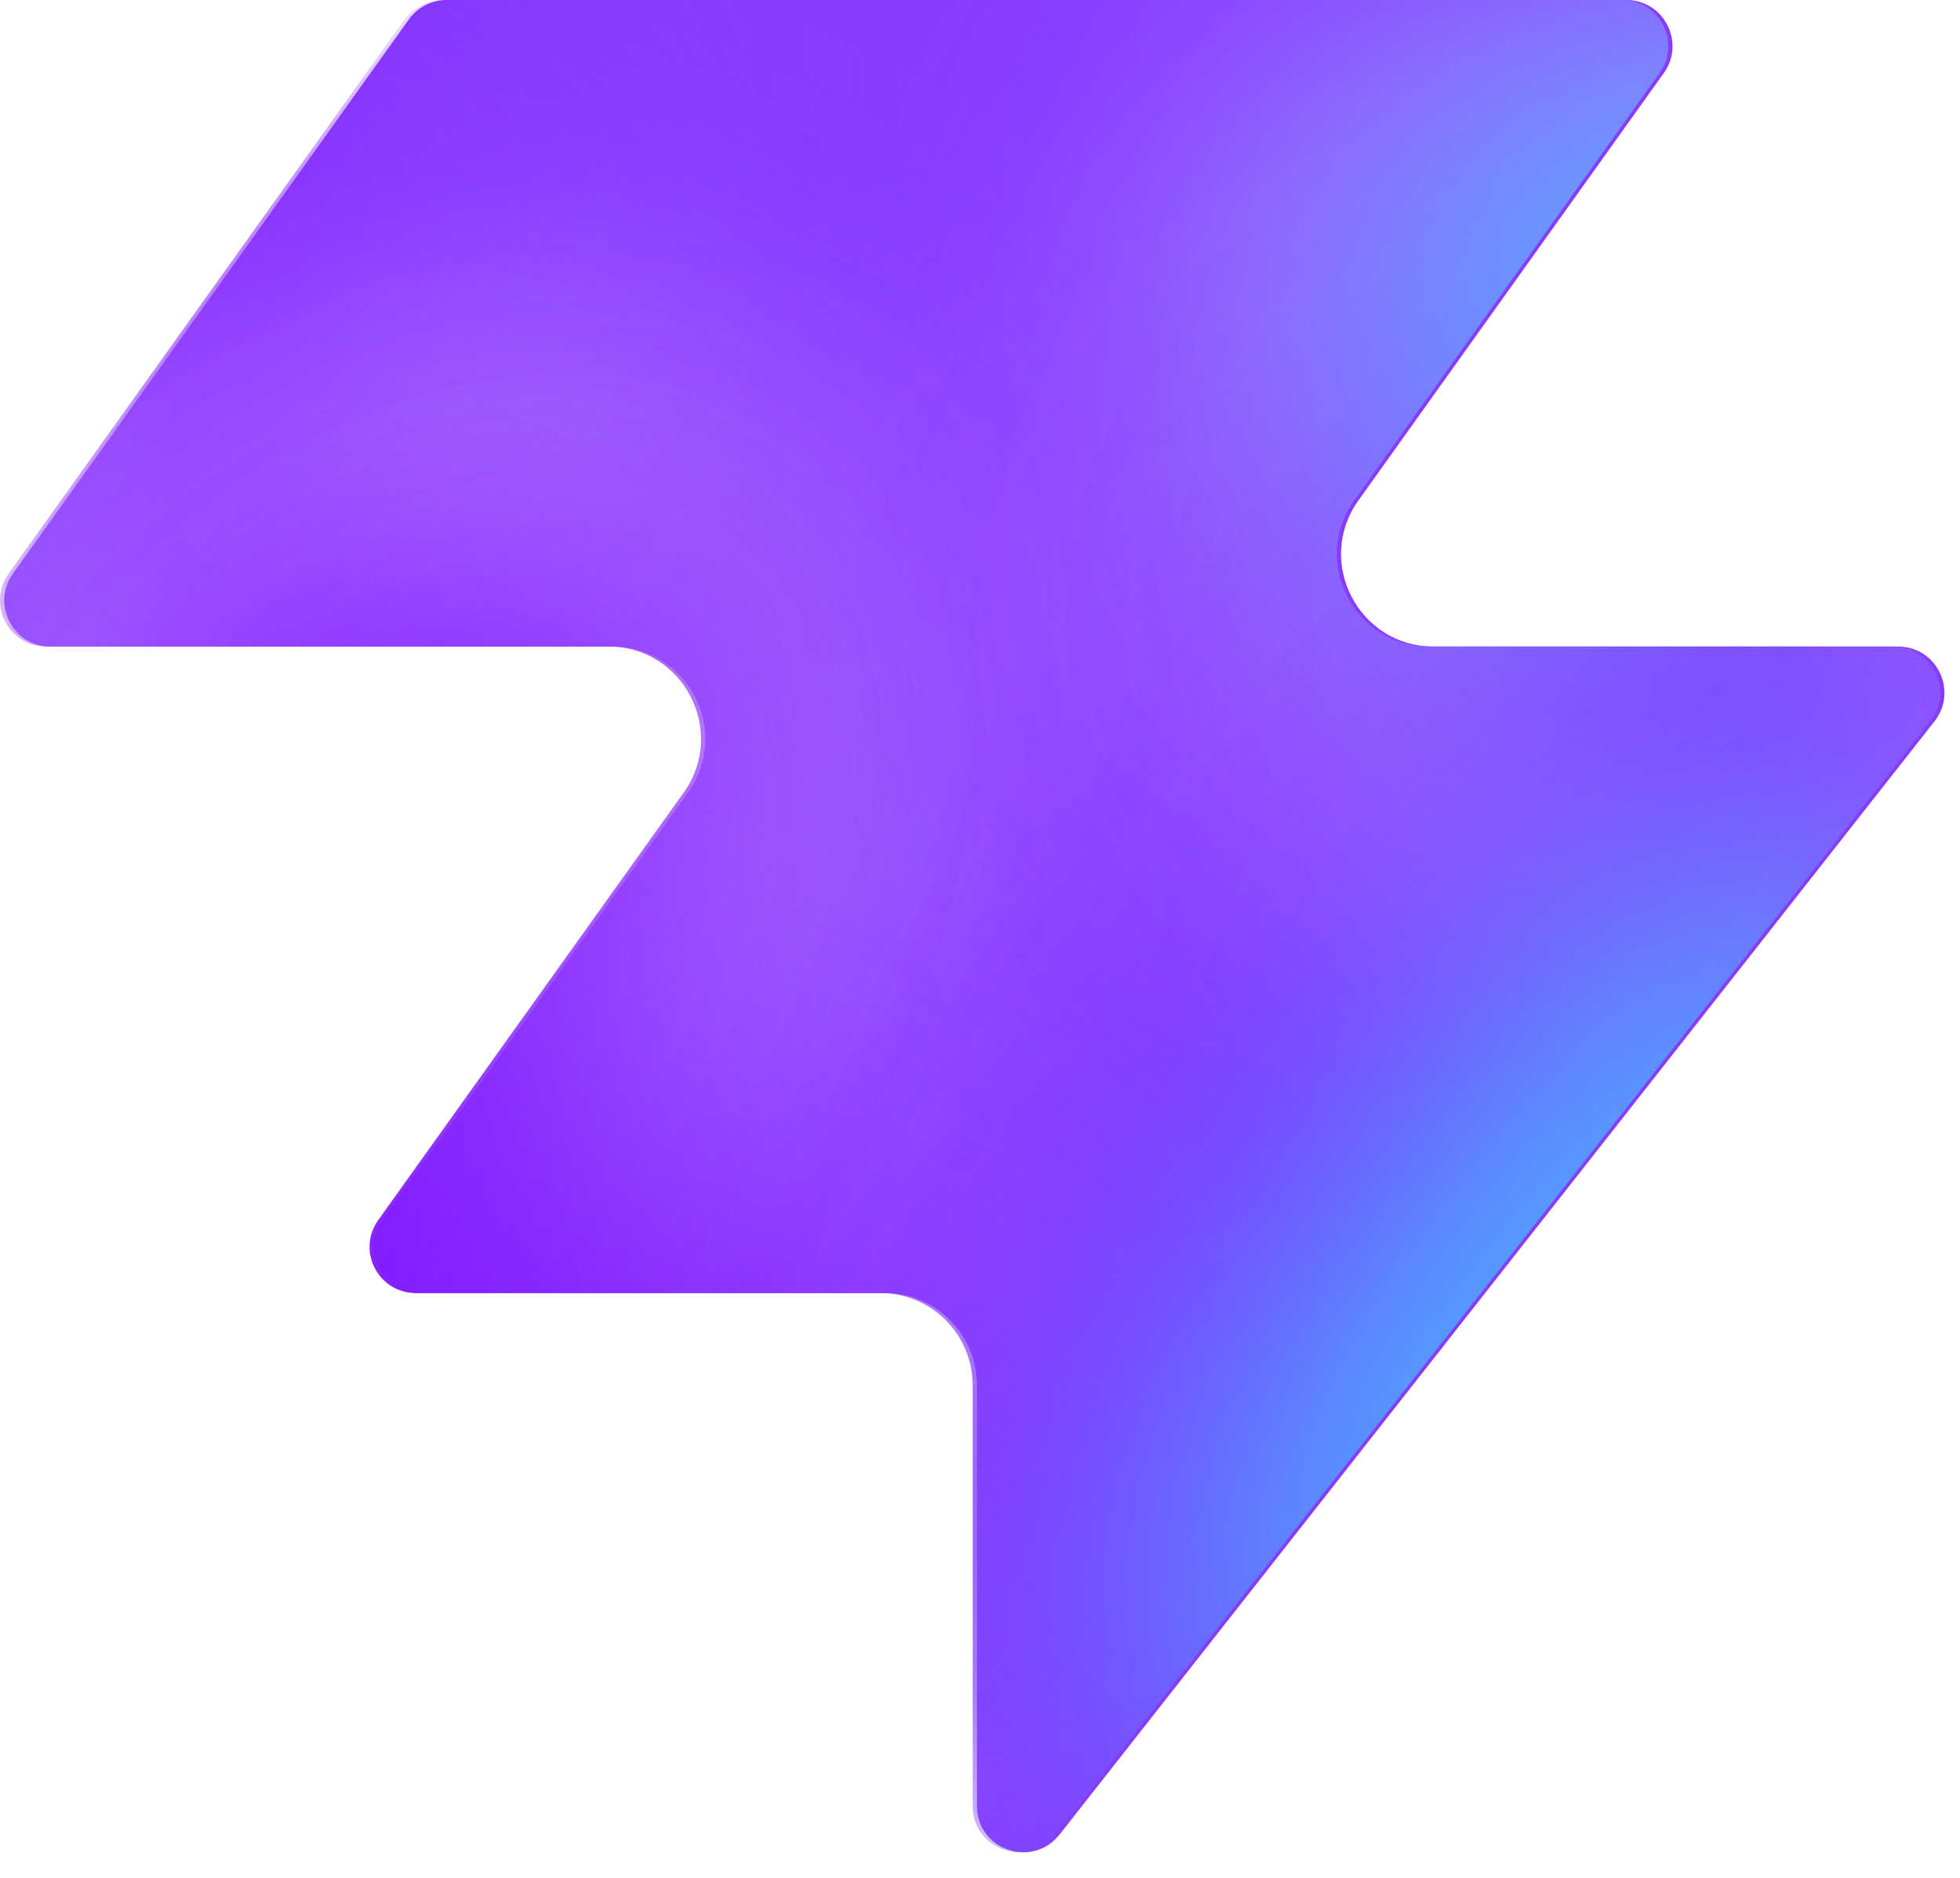
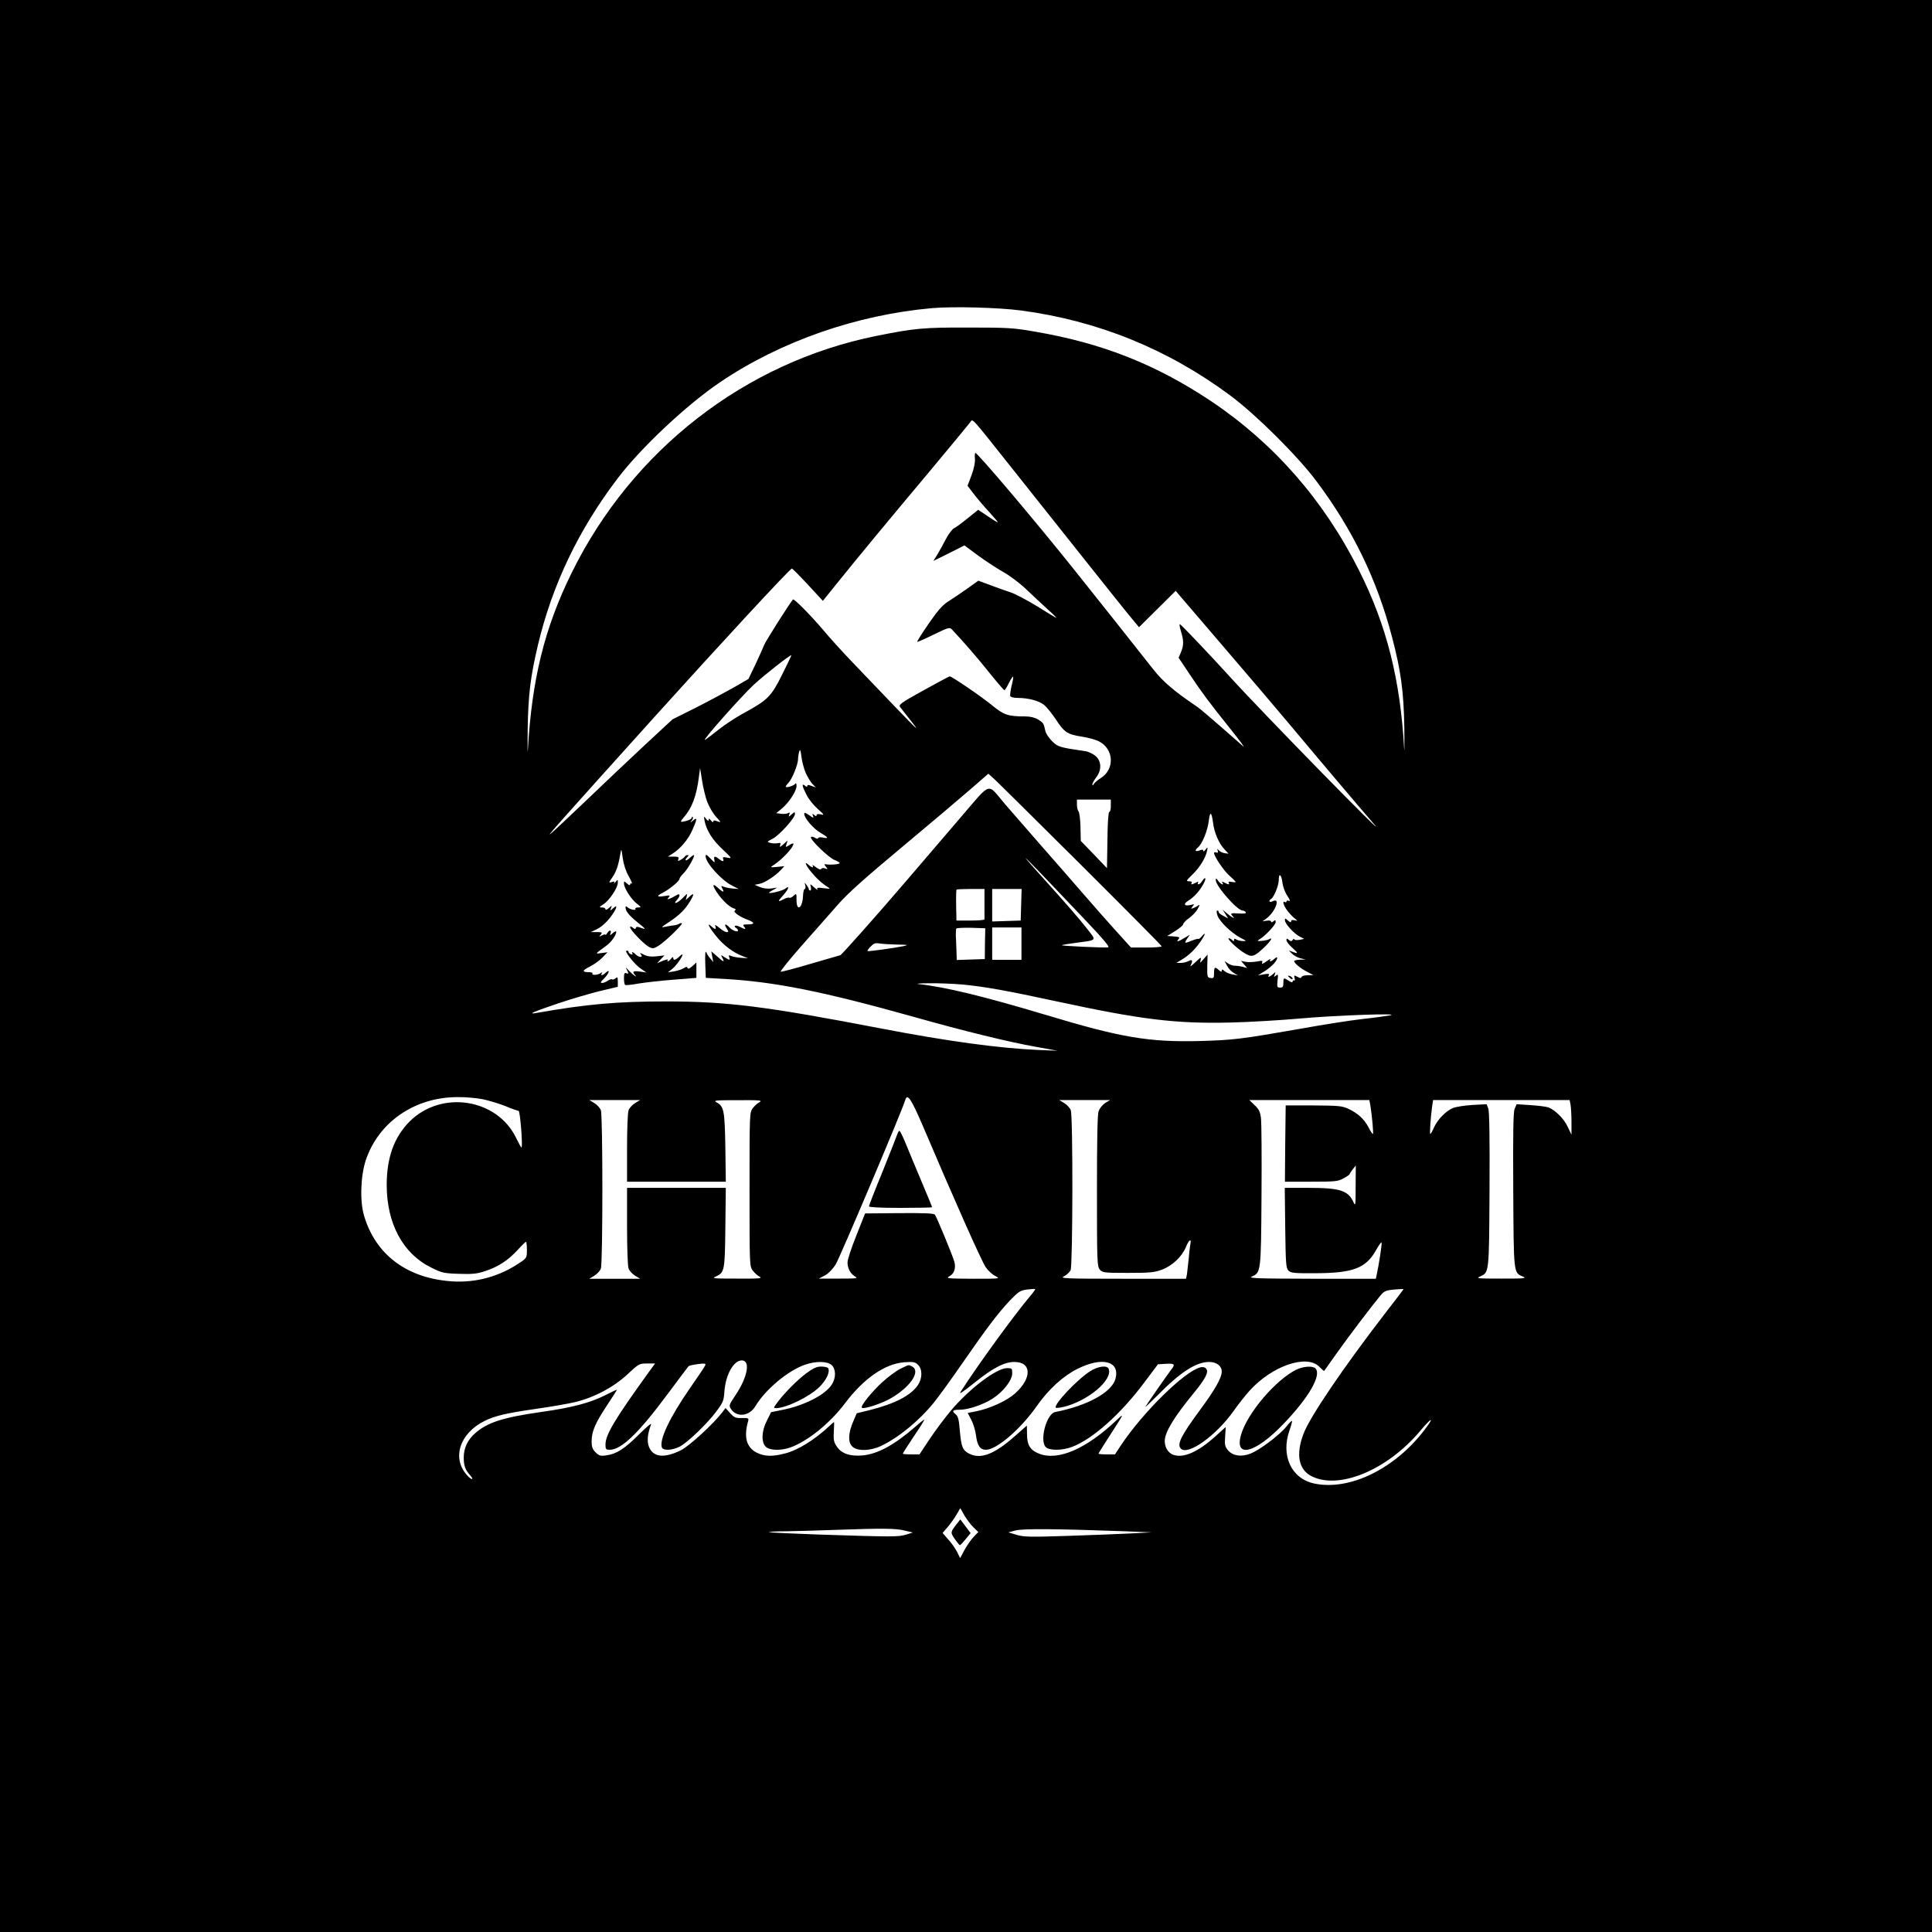
- <svg xmlns="http://www.w3.org/2000/svg" width="48" height="46" fill="none" viewBox="0 0 48 46">
-   <path fill="#863bff" d="M25.946 44.938c-.664.845-2.021.375-2.021-.698V33.937a2.26 2.26 0 0 0-2.262-2.262H10.287c-.92 0-1.456-1.04-.92-1.788l7.48-10.471c1.07-1.497 0-3.578-1.842-3.578H1.237c-.92 0-1.456-1.04-.92-1.788L10.013.474c.214-.297.556-.474.92-.474h28.894c.92 0 1.456 1.04.92 1.788l-7.48 10.471c-1.07 1.498 0 3.579 1.842 3.579h11.377c.943 0 1.473 1.088.89 1.83L25.947 44.94z" style="fill:#863bff;fill:color(display-p3 .525 .23 1);fill-opacity:1" />
-   <mask id="a" width="48" height="46" x="0" y="0" maskUnits="userSpaceOnUse" style="mask-type:alpha">
-     <path fill="#000" d="M25.842 44.938c-.664.844-2.021.375-2.021-.698V33.937a2.26 2.26 0 0 0-2.262-2.262H10.183c-.92 0-1.456-1.04-.92-1.788l7.48-10.471c1.07-1.498 0-3.579-1.842-3.579H1.133c-.92 0-1.456-1.04-.92-1.787L9.91.473c.214-.297.556-.474.92-.474h28.894c.92 0 1.456 1.04.92 1.788l-7.48 10.471c-1.07 1.498 0 3.578 1.842 3.578h11.377c.943 0 1.473 1.088.89 1.832L25.843 44.94z" style="fill:#000;fill-opacity:1" />
-   </mask>
-   <g mask="url(#a)">
-     <g filter="url(#b)">
-       <ellipse cx="5.508" cy="14.704" fill="#ede6ff" rx="5.508" ry="14.704" style="fill:#ede6ff;fill:color(display-p3 .927 .903 1);fill-opacity:1" transform="matrix(.00324 1 1 -.00324 -4.47 31.516)" />
-     </g>
-     <g filter="url(#c)">
-       <ellipse cx="10.399" cy="29.851" fill="#ede6ff" rx="10.399" ry="29.851" style="fill:#ede6ff;fill:color(display-p3 .927 .903 1);fill-opacity:1" transform="matrix(.00324 1 1 -.00324 -39.328 7.883)" />
-     </g>
-     <g filter="url(#d)">
-       <ellipse cx="5.508" cy="30.487" fill="#7e14ff" rx="5.508" ry="30.487" style="fill:#7e14ff;fill:color(display-p3 .492 .077 1);fill-opacity:1" transform="rotate(89.814 -25.913 -14.639)scale(1 -1)" />
-     </g>
-     <g filter="url(#e)">
-       <ellipse cx="5.508" cy="30.599" fill="#7e14ff" rx="5.508" ry="30.599" style="fill:#7e14ff;fill:color(display-p3 .492 .077 1);fill-opacity:1" transform="rotate(89.814 -32.644 -3.334)scale(1 -1)" />
-     </g>
-     <g filter="url(#f)">
-       <ellipse cx="5.508" cy="30.599" fill="#7e14ff" rx="5.508" ry="30.599" style="fill:#7e14ff;fill:color(display-p3 .492 .077 1);fill-opacity:1" transform="matrix(.00324 1 1 -.00324 -34.34 30.47)" />
-     </g>
-     <g filter="url(#g)">
-       <ellipse cx="14.072" cy="22.078" fill="#ede6ff" rx="14.072" ry="22.078" style="fill:#ede6ff;fill:color(display-p3 .927 .903 1);fill-opacity:1" transform="rotate(93.35 24.506 48.493)scale(-1 1)" />
-     </g>
-     <g filter="url(#h)">
-       <ellipse cx="3.47" cy="21.501" fill="#7e14ff" rx="3.47" ry="21.501" style="fill:#7e14ff;fill:color(display-p3 .492 .077 1);fill-opacity:1" transform="rotate(89.009 28.708 47.59)scale(-1 1)" />
-     </g>
-     <g filter="url(#i)">
-       <ellipse cx="3.47" cy="21.501" fill="#7e14ff" rx="3.47" ry="21.501" style="fill:#7e14ff;fill:color(display-p3 .492 .077 1);fill-opacity:1" transform="rotate(89.009 28.708 47.59)scale(-1 1)" />
-     </g>
-     <g filter="url(#j)">
-       <ellipse cx=".387" cy="8.972" fill="#7e14ff" rx="4.407" ry="29.108" style="fill:#7e14ff;fill:color(display-p3 .492 .077 1);fill-opacity:1" transform="rotate(39.51 .387 8.972)" />
-     </g>
-     <g filter="url(#k)">
-       <ellipse cx="47.523" cy="-6.092" fill="#7e14ff" rx="4.407" ry="29.108" style="fill:#7e14ff;fill:color(display-p3 .492 .077 1);fill-opacity:1" transform="rotate(37.892 47.523 -6.092)" />
-     </g>
-     <g filter="url(#l)">
-       <ellipse cx="41.412" cy="6.333" fill="#47bfff" rx="5.971" ry="9.665" style="fill:#47bfff;fill:color(display-p3 .28 .748 1);fill-opacity:1" transform="rotate(37.892 41.412 6.333)" />
-     </g>
-     <g filter="url(#m)">
-       <ellipse cx="-1.879" cy="38.332" fill="#7e14ff" rx="4.407" ry="29.108" style="fill:#7e14ff;fill:color(display-p3 .492 .077 1);fill-opacity:1" transform="rotate(37.892 -1.88 38.332)" />
-     </g>
-     <g filter="url(#n)">
-       <ellipse cx="-1.879" cy="38.332" fill="#7e14ff" rx="4.407" ry="29.108" style="fill:#7e14ff;fill:color(display-p3 .492 .077 1);fill-opacity:1" transform="rotate(37.892 -1.88 38.332)" />
-     </g>
-     <g filter="url(#o)">
-       <ellipse cx="35.651" cy="29.907" fill="#7e14ff" rx="4.407" ry="29.108" style="fill:#7e14ff;fill:color(display-p3 .492 .077 1);fill-opacity:1" transform="rotate(37.892 35.651 29.907)" />
-     </g>
-     <g filter="url(#p)">
-       <ellipse cx="38.418" cy="32.4" fill="#47bfff" rx="5.971" ry="15.297" style="fill:#47bfff;fill:color(display-p3 .28 .748 1);fill-opacity:1" transform="rotate(37.892 38.418 32.4)" />
-     </g>
+ <svg xmlns="http://www.w3.org/2000/svg" version="1.0" width="1254pt" height="1254pt" viewBox="0 0 1254 1254" preserveAspectRatio="xMidYMid meet">
+   <g transform="translate(0,1254) scale(0.1,-0.1)" fill="#000000" stroke="none">
+     <path d="M0 6270 l0 -6270 6270 0 6270 0 0 6270 0 6270 -6270 0 -6270 0 0 -6270z m6625 4255 c500 -66 956 -251 1363 -554 166 -124 436 -392 558 -556 235 -314 392 -638 489 -1009 58 -219 76 -356 80 -586 1 -113 1 -176 -1 -140 -25 447 -113 799 -291 1154 -229 458 -555 830 -965 1104 -356 237 -705 375 -1138 449 -141 25 -179 27 -430 27 -293 1 -352 -4 -600 -54 -853 -171 -1587 -741 -1979 -1537 -177 -359 -259 -693 -285 -1153 -2 -36 -2 27 -1 140 4 224 18 338 67 545 93 390 263 746 517 1080 150 198 448 478 666 625 392 265 887 437 1375 480 138 12 428 4 575 -15z m-44 -1040 c118 -148 329 -414 469 -590 140 -176 274 -344 299 -373 l44 -53 119 118 119 118 22 -26 c12 -14 141 -165 287 -335 146 -170 349 -408 450 -529 209 -250 433 -514 529 -625 121 -140 -734 734 -934 955 -126 139 -319 342 -327 344 -4 0 -1 -20 7 -46 19 -61 19 -92 0 -137 l-15 -35 72 -108 c83 -124 124 -179 268 -359 57 -71 93 -120 79 -108 -13 11 -80 70 -148 130 -69 60 -135 116 -147 124 -155 105 -224 164 -289 246 -122 155 -374 473 -511 644 -253 317 -628 760 -643 760 -4 0 -5 -17 -3 -38 2 -23 -6 -63 -22 -106 l-26 -69 42 -55 c24 -31 69 -84 102 -119 32 -35 55 -63 52 -63 -4 0 -34 18 -67 41 l-60 40 -67 -54 c-37 -30 -77 -60 -90 -66 -12 -6 -35 -37 -52 -69 -16 -31 -41 -76 -55 -100 l-27 -43 101 50 101 51 86 -64 c48 -35 121 -83 163 -107 42 -23 110 -74 151 -113 41 -39 103 -97 138 -129 35 -31 61 -57 58 -57 -3 0 -58 33 -123 74 -65 40 -143 81 -173 91 -30 10 -90 31 -132 47 l-78 29 -74 -53 c-41 -29 -96 -66 -123 -83 -36 -23 -66 -57 -126 -144 -43 -62 -76 -115 -74 -117 2 -2 50 19 107 47 99 48 104 49 120 32 75 -80 166 -184 242 -280 50 -62 94 -113 97 -113 4 0 17 21 29 46 13 26 25 44 28 42 2 -3 -2 -29 -10 -59 -7 -30 -11 -60 -9 -66 3 -8 23 -13 49 -13 71 0 144 -20 175 -49 16 -14 48 -55 72 -90 54 -84 76 -98 167 -112 41 -6 92 -20 113 -31 97 -49 104 -181 12 -238 -19 -12 -39 -29 -45 -38 -6 -11 -9 -12 -10 -4 0 7 11 28 25 46 37 48 35 106 -5 140 -17 14 -45 27 -63 30 -172 25 -181 28 -219 66 -20 20 -40 50 -43 66 -11 50 -13 53 -47 74 -22 13 -51 20 -84 20 -112 0 -138 9 -216 73 -68 56 -260 187 -274 187 -3 0 -80 -41 -170 -91 -145 -80 -163 -93 -152 -108 7 -9 28 -36 48 -61 101 -128 111 -138 -370 365 -58 61 -137 148 -176 195 -77 91 -191 207 -197 199 -24 -28 -179 -273 -187 -295 -6 -16 -31 -72 -56 -125 l-46 -96 -97 -56 c-53 -30 -163 -89 -246 -131 l-150 -75 -180 -167 c-99 -92 -274 -258 -390 -369 -115 -110 -217 -205 -225 -210 -16 -10 79 97 690 775 403 447 868 950 880 950 3 0 50 -47 104 -105 l97 -105 87 108 c138 172 348 425 612 740 135 162 251 302 258 312 17 23 -3 45 283 -315z m-1505 -1325 c-71 -142 -93 -164 -251 -250 -50 -27 -122 -75 -160 -105 -39 -31 -78 -61 -89 -67 -28 -15 235 282 317 358 64 60 238 196 243 191 2 -1 -26 -58 -60 -127z m154 -638 c12 -26 31 -57 43 -70 l22 -23 -28 10 c-19 8 -27 7 -27 0 0 -8 -5 -7 -15 1 -23 19 -19 -3 10 -59 13 -27 46 -68 72 -91 43 -38 45 -42 21 -36 -18 4 -28 2 -28 -5 0 -8 -5 -8 -15 1 -13 11 -14 10 -8 -6 6 -16 3 -15 -25 5 -24 16 -32 19 -32 8 0 -26 59 -96 105 -122 53 -31 57 -40 15 -31 -17 3 -30 1 -30 -4 0 -6 -8 -5 -20 2 -10 7 -22 9 -26 5 -12 -12 117 -136 153 -149 18 -7 33 -16 33 -20 0 -8 -58 -13 -89 -8 -13 2 -13 0 0 -16 13 -16 12 -17 -5 -11 -11 5 -22 3 -26 -3 -4 -7 -17 -2 -35 12 -16 12 -26 17 -21 10 10 -17 -4 -15 -26 5 -29 26 -21 1 15 -44 34 -42 75 -80 112 -102 17 -10 12 -11 -29 -6 -38 5 -47 4 -40 -7 4 -7 -5 -2 -21 12 -28 25 -28 25 -22 3 3 -13 1 -23 -4 -23 -5 0 -9 4 -9 8 0 5 -7 17 -15 28 -14 18 -14 18 -8 -3 3 -13 1 -23 -4 -23 -5 0 -10 -21 -11 -46 -3 -79 -42 -104 -42 -27 0 46 0 46 -20 28 -11 -10 -23 -15 -26 -12 -4 3 -19 0 -35 -8 -43 -23 -44 -18 -4 26 34 38 43 66 12 41 -13 -12 -99 -34 -105 -27 -2 2 9 10 25 18 l28 16 -40 -6 c-24 -3 -54 1 -74 10 l-33 14 31 6 c35 7 103 51 139 90 l23 25 -48 -5 c-41 -4 -45 -2 -28 8 58 36 135 117 135 143 0 4 -12 1 -26 -9 -26 -16 -26 -16 -19 7 l7 23 -27 -25 c-23 -20 -27 -21 -21 -6 5 15 2 17 -16 13 -13 -2 -34 -2 -48 2 -24 7 -23 7 15 27 44 23 145 135 145 161 0 14 -3 14 -22 -3 -20 -18 -21 -18 -15 -1 5 14 3 16 -9 9 -8 -5 -29 -6 -45 -4 l-31 4 38 31 c46 39 94 113 94 146 0 16 -3 21 -8 14 -8 -13 -62 -29 -62 -19 0 4 9 16 20 28 23 25 60 118 60 151 0 12 3 33 7 47 6 20 9 14 15 -33 4 -32 17 -79 28 -105z m-639 -188 c12 -31 37 -74 57 -96 34 -37 34 -38 8 -29 -19 8 -26 7 -26 -2 0 -6 -7 -3 -15 7 -11 14 -15 16 -15 5 -1 -10 -5 -8 -17 6 -15 19 -15 19 -10 -12 12 -62 50 -123 115 -184 64 -60 65 -62 33 -56 -27 6 -32 4 -27 -8 7 -19 -3 -19 -28 0 -27 21 -35 19 -29 -7 4 -20 1 -19 -26 10 -25 26 -31 29 -31 14 0 -42 104 -157 173 -191 l42 -21 -40 3 c-22 2 -48 7 -59 12 -16 7 -17 6 -6 -15 14 -26 1 -22 -37 13 -51 45 -5 -42 51 -97 18 -19 43 -37 56 -41 16 -5 19 -9 10 -15 -15 -9 31 -41 88 -62 42 -16 41 -28 -4 -28 -31 0 -35 -2 -24 -15 16 -19 7 -19 -30 0 -27 14 -44 5 -20 -10 6 -3 10 -10 10 -15 0 -13 -37 0 -56 21 -25 27 -37 23 -18 -6 14 -22 14 -25 1 -25 -9 0 -30 12 -48 28 -24 19 -31 22 -26 10 8 -22 -1 -23 -25 -1 -32 29 -19 -1 27 -59 47 -60 112 -110 173 -133 l37 -15 -45 3 c-25 2 -54 7 -64 12 -16 7 -18 5 -13 -8 8 -21 3 -21 -30 0 -26 17 -26 17 -14 -5 16 -30 8 -28 -35 11 l-37 32 6 -35 7 -35 -19 23 c-11 12 -21 28 -24 35 -9 25 -12 -1 -9 -79 l3 -81 122 -7 c329 -19 638 -81 1231 -247 318 -90 616 -163 792 -194 l139 -25 -125 5 c-256 11 -592 57 -1024 140 -744 143 -997 175 -1392 175 -320 0 -513 -17 -844 -75 -61 -11 -13 10 145 63 83 28 203 63 267 79 l118 28 0 34 c0 29 -2 32 -15 21 -9 -7 -18 -10 -22 -7 -3 4 -15 0 -27 -8 -11 -8 -28 -15 -37 -15 -14 0 -11 7 12 29 32 32 42 66 11 38 -22 -20 -36 -22 -26 -4 6 9 4 9 -7 1 -18 -13 -61 -16 -54 -3 4 5 -7 9 -23 9 -46 0 -44 11 6 36 26 13 63 39 81 58 l34 35 -39 -5 c-43 -6 -45 -8 32 48 31 22 64 69 64 90 0 6 -10 3 -22 -8 -19 -17 -21 -17 -15 -1 4 9 2 17 -3 17 -5 0 -14 -8 -19 -17 -6 -10 -11 -14 -11 -10 0 4 -10 2 -22 -4 -21 -11 -22 -11 -9 4 12 15 10 17 -25 17 l-39 0 43 21 c26 13 59 43 83 74 42 56 53 91 19 60 -20 -18 -21 -18 -14 1 7 19 7 19 -14 0 -12 -11 -22 -14 -22 -8 0 7 -10 12 -22 12 -21 0 -20 2 9 21 38 24 93 107 93 139 0 23 0 23 -16 4 -8 -10 -12 -13 -8 -5 5 10 1 11 -15 6 -21 -6 -21 -5 4 31 25 37 38 74 51 149 7 40 7 40 16 -25 6 -41 20 -85 39 -118 17 -30 25 -51 20 -47 -6 3 -11 1 -11 -6 0 -7 -8 -5 -20 6 -19 17 -20 17 -20 0 0 -28 46 -101 82 -129 31 -24 32 -26 10 -26 -13 0 -21 -4 -18 -8 8 -13 -31 -7 -48 7 -12 10 -16 10 -16 2 0 -24 21 -51 76 -96 59 -47 61 -51 20 -36 -17 7 -26 7 -29 -2 -3 -9 -8 -9 -20 2 -12 9 -17 10 -17 2 0 -17 90 -110 122 -127 25 -13 31 -12 65 9 42 27 156 137 149 144 -3 3 -11 1 -18 -3 -7 -5 -22 -9 -33 -10 -11 -1 -36 -5 -55 -9 -33 -7 -31 -5 25 32 66 44 102 80 134 133 28 47 27 59 -3 31 l-25 -23 6 23 c6 22 4 21 -24 -8 -33 -35 -70 -48 -40 -15 26 29 22 48 -5 30 -13 -8 -32 -18 -42 -21 -16 -6 -17 -5 -6 8 12 14 8 15 -28 9 -50 -8 -53 0 -9 22 45 24 107 75 107 89 0 6 12 22 26 36 27 25 80 119 67 119 -4 0 -17 -10 -30 -22 -23 -22 -33 -12 -11 10 9 9 9 12 1 12 -7 0 -15 -4 -18 -10 -3 -5 -16 -15 -27 -21 -18 -10 -20 -9 -15 5 5 13 -1 16 -31 16 l-37 0 30 19 c51 32 103 93 129 154 32 71 33 86 4 61 -19 -16 -20 -16 -9 -1 8 9 11 20 7 24 -3 3 -6 2 -6 -4 0 -10 -28 -22 -62 -27 -13 -2 -10 6 12 31 51 58 81 138 96 258 l8 60 13 -82 c7 -45 22 -108 34 -139z m2427 -409 c287 -286 522 -523 522 -527 0 -5 -45 -8 -100 -8 l-99 0 -38 42 c-21 23 -59 65 -84 93 -25 27 -108 122 -185 210 -76 88 -206 237 -289 331 -82 94 -182 209 -222 255 -119 140 -83 151 -289 -88 -98 -114 -259 -302 -358 -418 -178 -208 -415 -475 -422 -475 -1 0 -87 -25 -190 -55 -103 -31 -192 -54 -197 -52 -5 1 57 79 139 172 82 92 187 212 234 265 61 70 176 173 415 372 182 152 382 321 445 376 l115 100 40 -36 c22 -20 275 -271 563 -557z m192 385 c0 -22 -4 -40 -10 -40 -6 0 -11 -72 -12 -182 l-3 -183 -85 89 -85 88 -2 91 c-1 49 -7 95 -13 101 -5 5 -10 25 -10 43 l0 33 110 0 110 0 0 -40z m664 -113 c7 -61 39 -134 74 -170 l26 -28 -24 3 c-14 2 -31 10 -38 18 -12 13 -13 13 -8 -2 3 -12 1 -15 -10 -11 -7 3 -14 1 -14 -3 0 -22 62 -114 99 -147 23 -20 41 -39 41 -41 0 -3 -12 -3 -26 0 -16 3 -23 1 -19 -6 8 -13 -1 -13 -27 1 -15 8 -19 8 -14 0 14 -21 -12 -11 -27 12 -13 17 -16 18 -16 6 -2 -38 140 -199 174 -199 7 0 17 -5 21 -11 4 -8 -9 -10 -45 -8 -54 4 -59 1 -38 -20 18 -20 -11 -4 -42 23 l-25 21 18 -28 17 -28 -30 16 c-17 8 -31 20 -31 25 0 6 -4 10 -9 10 -6 0 -5 -13 1 -32 14 -40 89 -112 148 -144 43 -22 43 -23 15 -22 -16 1 -36 6 -42 11 -9 6 -13 5 -13 -4 0 -10 -3 -10 -12 -1 -7 7 -16 12 -22 12 -17 0 57 -70 101 -96 49 -30 63 -25 131 39 40 39 57 67 30 51 -7 -4 -28 -9 -48 -11 -31 -2 -33 -1 -15 10 38 23 105 94 105 112 0 14 -3 15 -15 5 -9 -8 -15 -8 -15 -2 0 6 -12 9 -27 6 l-28 -4 27 20 c58 45 91 138 38 110 -21 -11 -29 3 -9 16 18 11 49 87 49 122 0 49 17 38 24 -17 3 -27 18 -66 32 -86 17 -26 20 -36 10 -32 -9 4 -16 2 -16 -4 0 -6 -4 -7 -10 -4 -18 11 -10 -21 13 -52 13 -18 34 -41 48 -52 24 -20 24 -20 2 -14 -15 3 -23 1 -23 -7 0 -9 -7 -7 -20 5 -18 16 -20 16 -20 2 0 -22 56 -84 94 -105 l31 -16 -30 -6 c-16 -3 -32 -2 -34 3 -2 5 -7 3 -11 -4 -7 -10 -11 -10 -24 0 -13 11 -16 11 -16 -2 0 -8 16 -29 35 -46 42 -37 44 -44 8 -30 l-28 10 21 -21 c12 -12 37 -26 55 -30 l34 -8 -37 -1 c-21 -1 -38 -5 -38 -9 0 -14 42 -48 85 -70 l40 -21 -37 -1 c-20 0 -38 -5 -40 -11 -3 -9 -10 -9 -27 1 -22 11 -23 11 -18 -9 3 -12 1 -19 -4 -15 -5 3 -9 0 -9 -7 0 -7 -8 -6 -25 5 -33 22 -35 21 -35 -14 0 -24 -4 -30 -21 -30 -20 0 -21 4 -17 45 5 40 4 44 -10 33 -14 -11 -15 -10 -8 6 6 19 6 19 -12 3 -21 -19 -37 -23 -26 -6 5 9 -4 10 -32 5 l-39 -7 46 29 c45 29 79 66 79 86 0 5 -8 2 -18 -7 -22 -20 -37 -22 -26 -5 4 7 -8 1 -26 -12 -23 -17 -32 -19 -28 -8 5 13 0 14 -35 7 -23 -4 -55 -5 -72 -2 l-30 6 20 -23 20 -23 -30 8 c-16 4 -39 7 -50 7 -11 -1 -30 6 -43 14 l-23 15 16 -30 c8 -17 28 -38 43 -46 l27 -16 -34 6 c-19 3 -43 13 -53 22 -13 12 -18 13 -18 3 0 -10 -5 -9 -18 3 -27 24 -32 21 -32 -19 0 -31 -3 -35 -22 -32 -22 3 -23 7 -22 78 l2 74 -26 -29 c-24 -28 -25 -29 -19 -6 5 21 1 19 -35 -15 -29 -28 -37 -32 -28 -16 14 29 8 37 -18 23 -12 -6 -33 -11 -49 -11 l-28 0 35 21 c47 28 86 66 121 116 32 46 39 71 10 36 -10 -12 -21 -20 -23 -17 -3 2 -21 -3 -41 -11 -49 -20 -52 -19 -32 12 l18 26 -35 -21 c-41 -25 -56 -28 -39 -8 11 12 6 15 -30 18 l-43 3 52 32 c29 18 52 38 52 45 1 7 17 25 38 39 20 14 46 41 56 60 13 22 15 30 5 23 -8 -6 -23 -14 -33 -18 -17 -6 -17 -5 -5 11 13 15 12 16 -9 10 -45 -11 -56 4 -19 27 39 24 76 66 101 114 18 35 9 45 -12 12 -7 -11 -17 -20 -23 -20 -5 0 -7 5 -3 11 5 8 1 8 -14 0 -26 -14 -35 -14 -27 -1 3 6 -4 10 -17 10 -21 0 -19 4 20 42 48 46 86 107 96 153 6 28 5 29 -9 11 -8 -11 -15 -15 -15 -8 0 8 -7 9 -25 2 -28 -11 -33 1 -8 21 27 23 62 110 69 173 8 64 18 58 28 -17z m-822 -637 c111 -117 152 -166 141 -169 -19 -4 -306 9 -301 14 2 2 41 9 88 15 144 19 138 12 78 89 -53 68 -124 150 -287 331 -210 233 -135 159 281 -280z m-662 115 c0 -52 0 -98 0 -102 0 -5 -41 -8 -91 -8 l-91 0 -2 98 c-1 54 0 100 3 103 2 2 44 4 93 4 l88 0 0 -95z m238 -7 l-3 -103 -92 -3 -93 -3 0 106 0 105 95 0 96 0 -3 -102z m-235 -253 l-1 -100 -91 -3 -91 -3 -2 63 c-1 35 -3 79 -4 98 0 19 1 39 3 43 3 4 46 6 96 5 l92 -3 -2 -100z m237 0 l0 -105 -95 0 -95 0 0 105 0 105 95 0 95 0 0 -105z m-805 -6 c69 -1 75 -2 40 -10 -64 -13 -230 -36 -234 -32 -3 2 6 15 20 29 20 21 30 25 59 20 19 -3 71 -6 115 -7z m420 -259 c145 -14 282 -38 615 -110 552 -119 771 -145 1125 -137 127 3 329 15 450 26 235 21 659 36 590 21 -22 -4 -104 -16 -181 -24 -78 -9 -254 -36 -390 -61 -400 -70 -448 -76 -669 -82 -328 -8 -508 22 -995 169 -404 121 -654 182 -830 201 -19 2 12 5 70 5 58 1 155 -3 215 -8z m-3110 -745 c41 -9 107 -29 147 -45 40 -17 78 -30 84 -30 10 0 28 -229 19 -238 -2 -2 -17 25 -34 60 -123 258 -485 315 -692 109 -101 -101 -149 -235 -149 -412 0 -250 105 -446 288 -536 70 -35 83 -38 181 -41 89 -3 117 0 171 18 85 28 148 70 209 136 27 30 52 54 55 54 3 0 6 -24 6 -52 0 -52 -1 -54 -48 -85 -130 -88 -281 -130 -437 -120 -290 19 -495 170 -571 423 -29 93 -24 256 9 360 82 249 316 412 595 413 51 1 126 -6 167 -14z m2860 -185 c198 -466 377 -868 403 -905 15 -22 43 -48 62 -57 35 -18 33 -18 -145 -18 -165 1 -178 2 -153 16 31 16 43 51 33 92 -8 34 -115 293 -127 308 -6 9 -74 11 -231 10 l-222 -2 -57 -144 c-32 -80 -58 -158 -57 -175 0 -38 20 -74 50 -91 21 -12 7 -13 -106 -13 l-130 0 38 20 c23 12 51 40 71 72 27 43 428 990 451 1065 14 49 38 14 120 -178z m-1873 160 c-18 -11 -37 -32 -42 -46 -6 -14 -10 -124 -10 -245 l0 -219 321 0 320 0 -3 223 c-4 239 -9 266 -57 292 -23 13 -8 14 139 14 137 1 161 -1 141 -12 -13 -6 -34 -25 -45 -40 -21 -28 -21 -36 -21 -527 0 -491 0 -499 21 -527 11 -15 32 -34 45 -40 20 -11 -5 -13 -146 -12 -151 0 -167 1 -140 13 58 26 60 37 63 319 l3 257 -320 0 -321 0 0 -249 c0 -138 4 -261 10 -275 5 -14 24 -35 42 -46 l33 -20 -165 0 -165 0 33 20 c18 11 37 32 42 46 13 34 13 994 0 1028 -5 14 -24 35 -42 46 l-33 20 165 0 165 0 -33 -20z m3052 1 c-17 -11 -36 -34 -43 -52 -8 -22 -11 -183 -11 -519 0 -452 1 -489 18 -510 17 -20 25 -22 182 -22 145 0 172 3 222 21 68 26 129 84 155 146 20 50 38 60 29 18 -3 -16 -8 -59 -11 -98 -4 -38 -9 -82 -11 -97 l-6 -28 -411 0 c-378 0 -409 2 -381 16 17 8 36 26 43 40 14 32 16 1000 1 1038 -5 14 -24 35 -42 46 l-33 20 165 0 165 0 -31 -19z m1721 -18 c11 -71 21 -183 16 -183 -4 0 -17 20 -30 46 -29 53 -69 89 -131 118 -40 18 -65 20 -225 21 l-180 0 -3 -247 -2 -248 171 0 c158 0 174 2 210 22 22 12 39 24 39 27 0 3 9 17 20 31 l20 25 -1 -135 c0 -121 -1 -132 -13 -105 -35 78 -87 95 -294 95 l-153 0 3 -260 c3 -233 5 -261 21 -277 16 -16 37 -18 180 -17 240 1 323 33 388 149 17 31 34 54 36 51 5 -4 -16 -140 -32 -213 l-5 -23 -418 0 c-354 1 -412 3 -387 14 59 26 60 28 63 521 2 248 0 475 -3 505 -6 45 -13 60 -42 87 l-34 33 389 0 390 0 7 -37z m1299 6 c3 -17 6 -68 6 -113 l0 -81 -24 50 c-24 53 -80 109 -125 127 -14 5 -67 12 -117 15 l-90 6 -13 -30 c-9 -22 -11 -151 -9 -529 3 -544 2 -534 61 -559 29 -13 15 -14 -138 -14 -150 0 -167 1 -140 13 61 28 60 13 63 562 2 338 -1 510 -8 529 l-11 28 -92 -5 c-50 -3 -108 -12 -127 -20 -46 -20 -98 -73 -122 -125 -10 -24 -21 -43 -24 -43 -6 0 2 110 12 183 l6 37 443 0 443 0 6 -31z m-3507 -1241 c-101 -119 -340 -447 -452 -622 -13 -19 15 -1 86 56 123 99 198 138 263 138 113 0 115 -105 5 -204 -54 -48 -160 -97 -251 -116 l-57 -11 23 -44 c13 -24 27 -70 31 -102 8 -66 27 -93 64 -93 70 0 226 134 332 286 76 108 171 194 264 240 161 80 276 49 245 -66 -24 -87 -181 -174 -391 -215 -55 -10 -103 -182 -62 -227 22 -24 107 -24 172 1 133 50 316 214 467 416 l90 120 52 3 c57 3 62 -3 33 -39 -22 -29 -154 -218 -166 -239 -5 -8 29 24 76 71 148 151 252 219 337 219 48 0 82 -26 82 -62 0 -41 -45 -120 -140 -248 -125 -170 -153 -226 -125 -253 46 -46 231 87 342 245 30 43 78 103 105 133 146 160 368 236 450 155 17 -17 31 -30 33 -28 1 2 37 53 80 113 81 114 233 314 284 375 25 30 36 35 90 40 34 3 61 4 61 3 0 -2 -54 -73 -120 -158 -272 -353 -490 -674 -530 -783 -50 -132 -31 -231 52 -273 177 -91 490 38 704 291 76 91 99 100 33 13 -193 -256 -489 -401 -719 -352 -149 32 -218 182 -160 346 11 31 18 58 16 60 -2 3 -19 -14 -37 -37 -44 -55 -175 -153 -233 -175 -60 -23 -113 -15 -145 21 -20 24 -23 36 -19 90 l4 62 -63 -57 c-119 -108 -215 -149 -282 -122 -31 14 -51 48 -51 89 1 56 59 153 189 311 76 93 98 136 80 157 -8 10 -21 13 -38 9 -103 -26 -373 -292 -516 -507 l-38 -58 -53 0 c-30 0 -54 2 -54 5 0 2 33 55 73 117 97 150 97 150 41 97 -194 -183 -376 -262 -498 -215 -59 23 -80 56 -80 127 l-1 56 -83 -73 c-131 -115 -218 -147 -292 -109 -42 21 -51 46 -60 148 -6 74 -11 94 -28 108 -27 21 -19 29 29 29 54 0 151 33 210 71 70 44 129 120 129 165 0 32 -2 34 -33 34 -69 0 -246 -134 -366 -277 -38 -45 -99 -127 -136 -182 l-67 -101 -54 0 c-30 0 -54 2 -54 5 0 3 32 53 70 110 39 57 70 107 70 111 0 3 -28 -19 -62 -49 -136 -118 -244 -176 -343 -184 -80 -6 -132 12 -163 57 -20 30 -23 44 -20 98 2 34 3 62 1 62 -1 0 -15 -12 -30 -26 -95 -89 -204 -157 -288 -178 -80 -21 -130 -20 -181 4 -69 34 -88 102 -58 206 5 19 2 21 -41 20 -41 -1 -50 3 -76 32 l-30 33 -21 -28 c-56 -74 -216 -221 -270 -247 -107 -52 -177 -45 -205 21 -15 37 -11 83 13 148 4 11 -30 -17 -76 -63 -96 -96 -148 -129 -213 -138 -40 -6 -48 -3 -71 19 -20 20 -26 36 -26 70 0 66 23 119 99 234 38 57 67 103 65 103 -3 0 -36 -16 -74 -35 -100 -51 -220 -82 -419 -110 -246 -35 -348 -68 -426 -137 -50 -43 -75 -97 -75 -158 0 -54 10 -81 43 -117 11 -13 16 -23 10 -23 -5 0 -19 10 -30 23 -102 111 -51 273 112 354 66 33 142 51 331 78 98 14 215 34 259 45 124 30 249 97 338 180 73 68 76 70 127 70 l52 0 -38 -52 c-222 -307 -284 -410 -284 -474 0 -31 3 -34 28 -34 75 0 188 109 374 360 72 96 133 178 137 182 3 4 30 10 60 14 44 6 53 4 49 -7 -3 -8 -49 -77 -103 -154 -129 -187 -197 -331 -179 -380 9 -22 67 -19 115 5 52 27 177 147 238 228 44 59 49 70 53 131 8 109 60 201 113 201 57 0 38 -107 -40 -224 -43 -64 -45 -69 -31 -91 38 -57 120 -48 159 18 65 108 211 231 322 269 71 25 145 23 173 -2 28 -27 29 -81 2 -125 -42 -68 -180 -139 -326 -167 l-69 -14 -27 -54 c-35 -67 -38 -140 -8 -170 25 -25 98 -27 160 -5 112 40 257 157 354 286 121 161 260 258 386 267 59 4 70 2 89 -17 29 -29 28 -88 -1 -131 -46 -68 -151 -122 -315 -163 l-82 -20 -22 -51 c-33 -75 -36 -135 -9 -163 30 -33 116 -32 187 1 114 54 248 163 345 283 30 37 113 151 183 253 161 232 232 326 310 409 56 58 67 65 111 71 27 3 51 5 53 3 2 -1 -12 -22 -32 -45z m-368 -1502 l31 -30 -29 -30 c-17 -17 -43 -55 -60 -85 l-29 -54 -21 42 c-12 23 -38 60 -58 81 l-35 40 30 35 c17 19 43 55 58 80 l27 46 27 -48 c16 -26 42 -61 59 -77z m-449 -20 l55 -13 -45 -14 c-49 -15 -84 -15 -574 1 -170 6 -312 13 -314 15 -3 3 48 6 114 6 65 1 207 5 314 9 314 11 392 10 450 -4z m1430 -5 l175 -7 -135 -7 c-74 -4 -260 -11 -412 -16 -241 -8 -285 -7 -330 7 l-53 16 45 12 c45 13 273 11 710 -5z" />
+     <path d="M4066 6358 c23 -39 62 -83 93 -105 l36 -25 -42 6 c-45 6 -52 0 -30 -24 9 -11 8 -11 -8 0 -11 8 -28 24 -38 35 -18 20 -18 20 -6 -4 10 -21 9 -23 -5 -18 -13 5 -16 -1 -16 -33 0 -21 3 -41 8 -43 4 -3 42 1 86 9 43 7 145 19 227 25 l149 12 0 50 0 50 -26 -24 c-18 -16 -28 -20 -31 -12 -3 10 -10 9 -26 -2 -12 -7 -40 -16 -62 -20 l-40 -6 27 21 c25 19 68 79 68 94 0 4 -10 -2 -22 -14 -25 -23 -38 -26 -38 -7 -1 7 -6 5 -14 -5 -14 -19 -32 -25 -21 -8 3 5 -11 2 -32 -6 l-38 -16 24 26 24 25 -50 -6 c-37 -4 -60 -1 -83 10 -26 14 -30 14 -20 2 17 -21 -13 -21 -34 0 -16 17 -30 20 -21 5 3 -6 -1 -7 -9 -4 -9 3 -16 10 -16 15 0 5 -5 9 -11 9 -5 0 -7 -6 -3 -12z" />
+     <path d="M8360 6206 c0 -2 7 -9 15 -16 9 -7 15 -8 15 -2 0 5 -7 12 -15 16 -8 3 -15 4 -15 2z" />
+     <path d="M5824 5178 c-4 -13 -47 -121 -95 -241 -49 -119 -89 -222 -89 -227 0 -6 75 -10 205 -10 113 0 205 2 205 4 0 3 -32 81 -71 173 -39 92 -85 203 -102 245 -18 43 -35 78 -39 78 -4 0 -10 -10 -14 -22z" />
+     <path d="M5843 3655 c-28 -14 -80 -53 -116 -86 -69 -63 -144 -156 -133 -166 11 -12 136 29 193 64 125 74 189 173 134 203 -25 13 -19 14 -78 -15z" />
+     <path d="M5234 3627 c-59 -43 -152 -138 -193 -196 -21 -29 -21 -31 -4 -31 67 1 219 75 283 139 45 45 69 98 55 121 -3 5 -23 10 -44 10 -30 0 -52 -10 -97 -43z" />
+     <path d="M7076 3640 c-86 -55 -240 -219 -223 -237 4 -3 28 0 54 6 157 40 317 175 289 246 -9 25 -68 18 -120 -15z" />
+     <path d="M8414 3650 c-135 -67 -316 -280 -358 -420 -47 -158 89 -125 272 65 167 173 252 321 210 363 -18 18 -78 14 -124 -8z" />
+     <path d="M6208 2646 c-39 -50 -40 -53 -11 -95 16 -22 30 -40 33 -40 3 -1 20 17 38 39 l32 39 -33 44 -34 45 -25 -32z" />
  </g>
-   <defs>
-     <filter id="b" width="60.045" height="41.654" x="-19.77" y="16.149" color-interpolation-filters="sRGB" filterUnits="userSpaceOnUse">
-       <feFlood flood-opacity="0" result="BackgroundImageFix" />
-       <feBlend in="SourceGraphic" in2="BackgroundImageFix" result="shape" />
-       <feGaussianBlur result="effect1_foregroundBlur_2002_17158" stdDeviation="7.659" />
-     </filter>
-     <filter id="c" width="90.34" height="51.437" x="-54.613" y="-7.533" color-interpolation-filters="sRGB" filterUnits="userSpaceOnUse">
-       <feFlood flood-opacity="0" result="BackgroundImageFix" />
-       <feBlend in="SourceGraphic" in2="BackgroundImageFix" result="shape" />
-       <feGaussianBlur result="effect1_foregroundBlur_2002_17158" stdDeviation="7.659" />
-     </filter>
-     <filter id="d" width="79.355" height="29.4" x="-49.64" y="2.03" color-interpolation-filters="sRGB" filterUnits="userSpaceOnUse">
-       <feFlood flood-opacity="0" result="BackgroundImageFix" />
-       <feBlend in="SourceGraphic" in2="BackgroundImageFix" result="shape" />
-       <feGaussianBlur result="effect1_foregroundBlur_2002_17158" stdDeviation="4.596" />
-     </filter>
-     <filter id="e" width="79.579" height="29.4" x="-45.045" y="20.029" color-interpolation-filters="sRGB" filterUnits="userSpaceOnUse">
-       <feFlood flood-opacity="0" result="BackgroundImageFix" />
-       <feBlend in="SourceGraphic" in2="BackgroundImageFix" result="shape" />
-       <feGaussianBlur result="effect1_foregroundBlur_2002_17158" stdDeviation="4.596" />
-     </filter>
-     <filter id="f" width="79.579" height="29.4" x="-43.513" y="21.178" color-interpolation-filters="sRGB" filterUnits="userSpaceOnUse">
-       <feFlood flood-opacity="0" result="BackgroundImageFix" />
-       <feBlend in="SourceGraphic" in2="BackgroundImageFix" result="shape" />
-       <feGaussianBlur result="effect1_foregroundBlur_2002_17158" stdDeviation="4.596" />
-     </filter>
-     <filter id="g" width="74.749" height="58.852" x="15.756" y="-17.901" color-interpolation-filters="sRGB" filterUnits="userSpaceOnUse">
-       <feFlood flood-opacity="0" result="BackgroundImageFix" />
-       <feBlend in="SourceGraphic" in2="BackgroundImageFix" result="shape" />
-       <feGaussianBlur result="effect1_foregroundBlur_2002_17158" stdDeviation="7.659" />
-     </filter>
-     <filter id="h" width="61.377" height="25.362" x="23.548" y="2.284" color-interpolation-filters="sRGB" filterUnits="userSpaceOnUse">
-       <feFlood flood-opacity="0" result="BackgroundImageFix" />
-       <feBlend in="SourceGraphic" in2="BackgroundImageFix" result="shape" />
-       <feGaussianBlur result="effect1_foregroundBlur_2002_17158" stdDeviation="4.596" />
-     </filter>
-     <filter id="i" width="61.377" height="25.362" x="23.548" y="2.284" color-interpolation-filters="sRGB" filterUnits="userSpaceOnUse">
-       <feFlood flood-opacity="0" result="BackgroundImageFix" />
-       <feBlend in="SourceGraphic" in2="BackgroundImageFix" result="shape" />
-       <feGaussianBlur result="effect1_foregroundBlur_2002_17158" stdDeviation="4.596" />
-     </filter>
-     <filter id="j" width="56.045" height="63.649" x="-27.636" y="-22.853" color-interpolation-filters="sRGB" filterUnits="userSpaceOnUse">
-       <feFlood flood-opacity="0" result="BackgroundImageFix" />
-       <feBlend in="SourceGraphic" in2="BackgroundImageFix" result="shape" />
-       <feGaussianBlur result="effect1_foregroundBlur_2002_17158" stdDeviation="4.596" />
-     </filter>
-     <filter id="k" width="54.814" height="64.646" x="20.116" y="-38.415" color-interpolation-filters="sRGB" filterUnits="userSpaceOnUse">
-       <feFlood flood-opacity="0" result="BackgroundImageFix" />
-       <feBlend in="SourceGraphic" in2="BackgroundImageFix" result="shape" />
-       <feGaussianBlur result="effect1_foregroundBlur_2002_17158" stdDeviation="4.596" />
-     </filter>
-     <filter id="l" width="33.541" height="35.313" x="24.641" y="-11.323" color-interpolation-filters="sRGB" filterUnits="userSpaceOnUse">
-       <feFlood flood-opacity="0" result="BackgroundImageFix" />
-       <feBlend in="SourceGraphic" in2="BackgroundImageFix" result="shape" />
-       <feGaussianBlur result="effect1_foregroundBlur_2002_17158" stdDeviation="4.596" />
-     </filter>
-     <filter id="m" width="54.814" height="64.646" x="-29.286" y="6.009" color-interpolation-filters="sRGB" filterUnits="userSpaceOnUse">
-       <feFlood flood-opacity="0" result="BackgroundImageFix" />
-       <feBlend in="SourceGraphic" in2="BackgroundImageFix" result="shape" />
-       <feGaussianBlur result="effect1_foregroundBlur_2002_17158" stdDeviation="4.596" />
-     </filter>
-     <filter id="n" width="54.814" height="64.646" x="-29.286" y="6.009" color-interpolation-filters="sRGB" filterUnits="userSpaceOnUse">
-       <feFlood flood-opacity="0" result="BackgroundImageFix" />
-       <feBlend in="SourceGraphic" in2="BackgroundImageFix" result="shape" />
-       <feGaussianBlur result="effect1_foregroundBlur_2002_17158" stdDeviation="4.596" />
-     </filter>
-     <filter id="o" width="54.814" height="64.646" x="8.244" y="-2.416" color-interpolation-filters="sRGB" filterUnits="userSpaceOnUse">
-       <feFlood flood-opacity="0" result="BackgroundImageFix" />
-       <feBlend in="SourceGraphic" in2="BackgroundImageFix" result="shape" />
-       <feGaussianBlur result="effect1_foregroundBlur_2002_17158" stdDeviation="4.596" />
-     </filter>
-     <filter id="p" width="39.409" height="43.623" x="18.713" y="10.588" color-interpolation-filters="sRGB" filterUnits="userSpaceOnUse">
-       <feFlood flood-opacity="0" result="BackgroundImageFix" />
-       <feBlend in="SourceGraphic" in2="BackgroundImageFix" result="shape" />
-       <feGaussianBlur result="effect1_foregroundBlur_2002_17158" stdDeviation="4.596" />
-     </filter>
-   </defs>
</svg>
